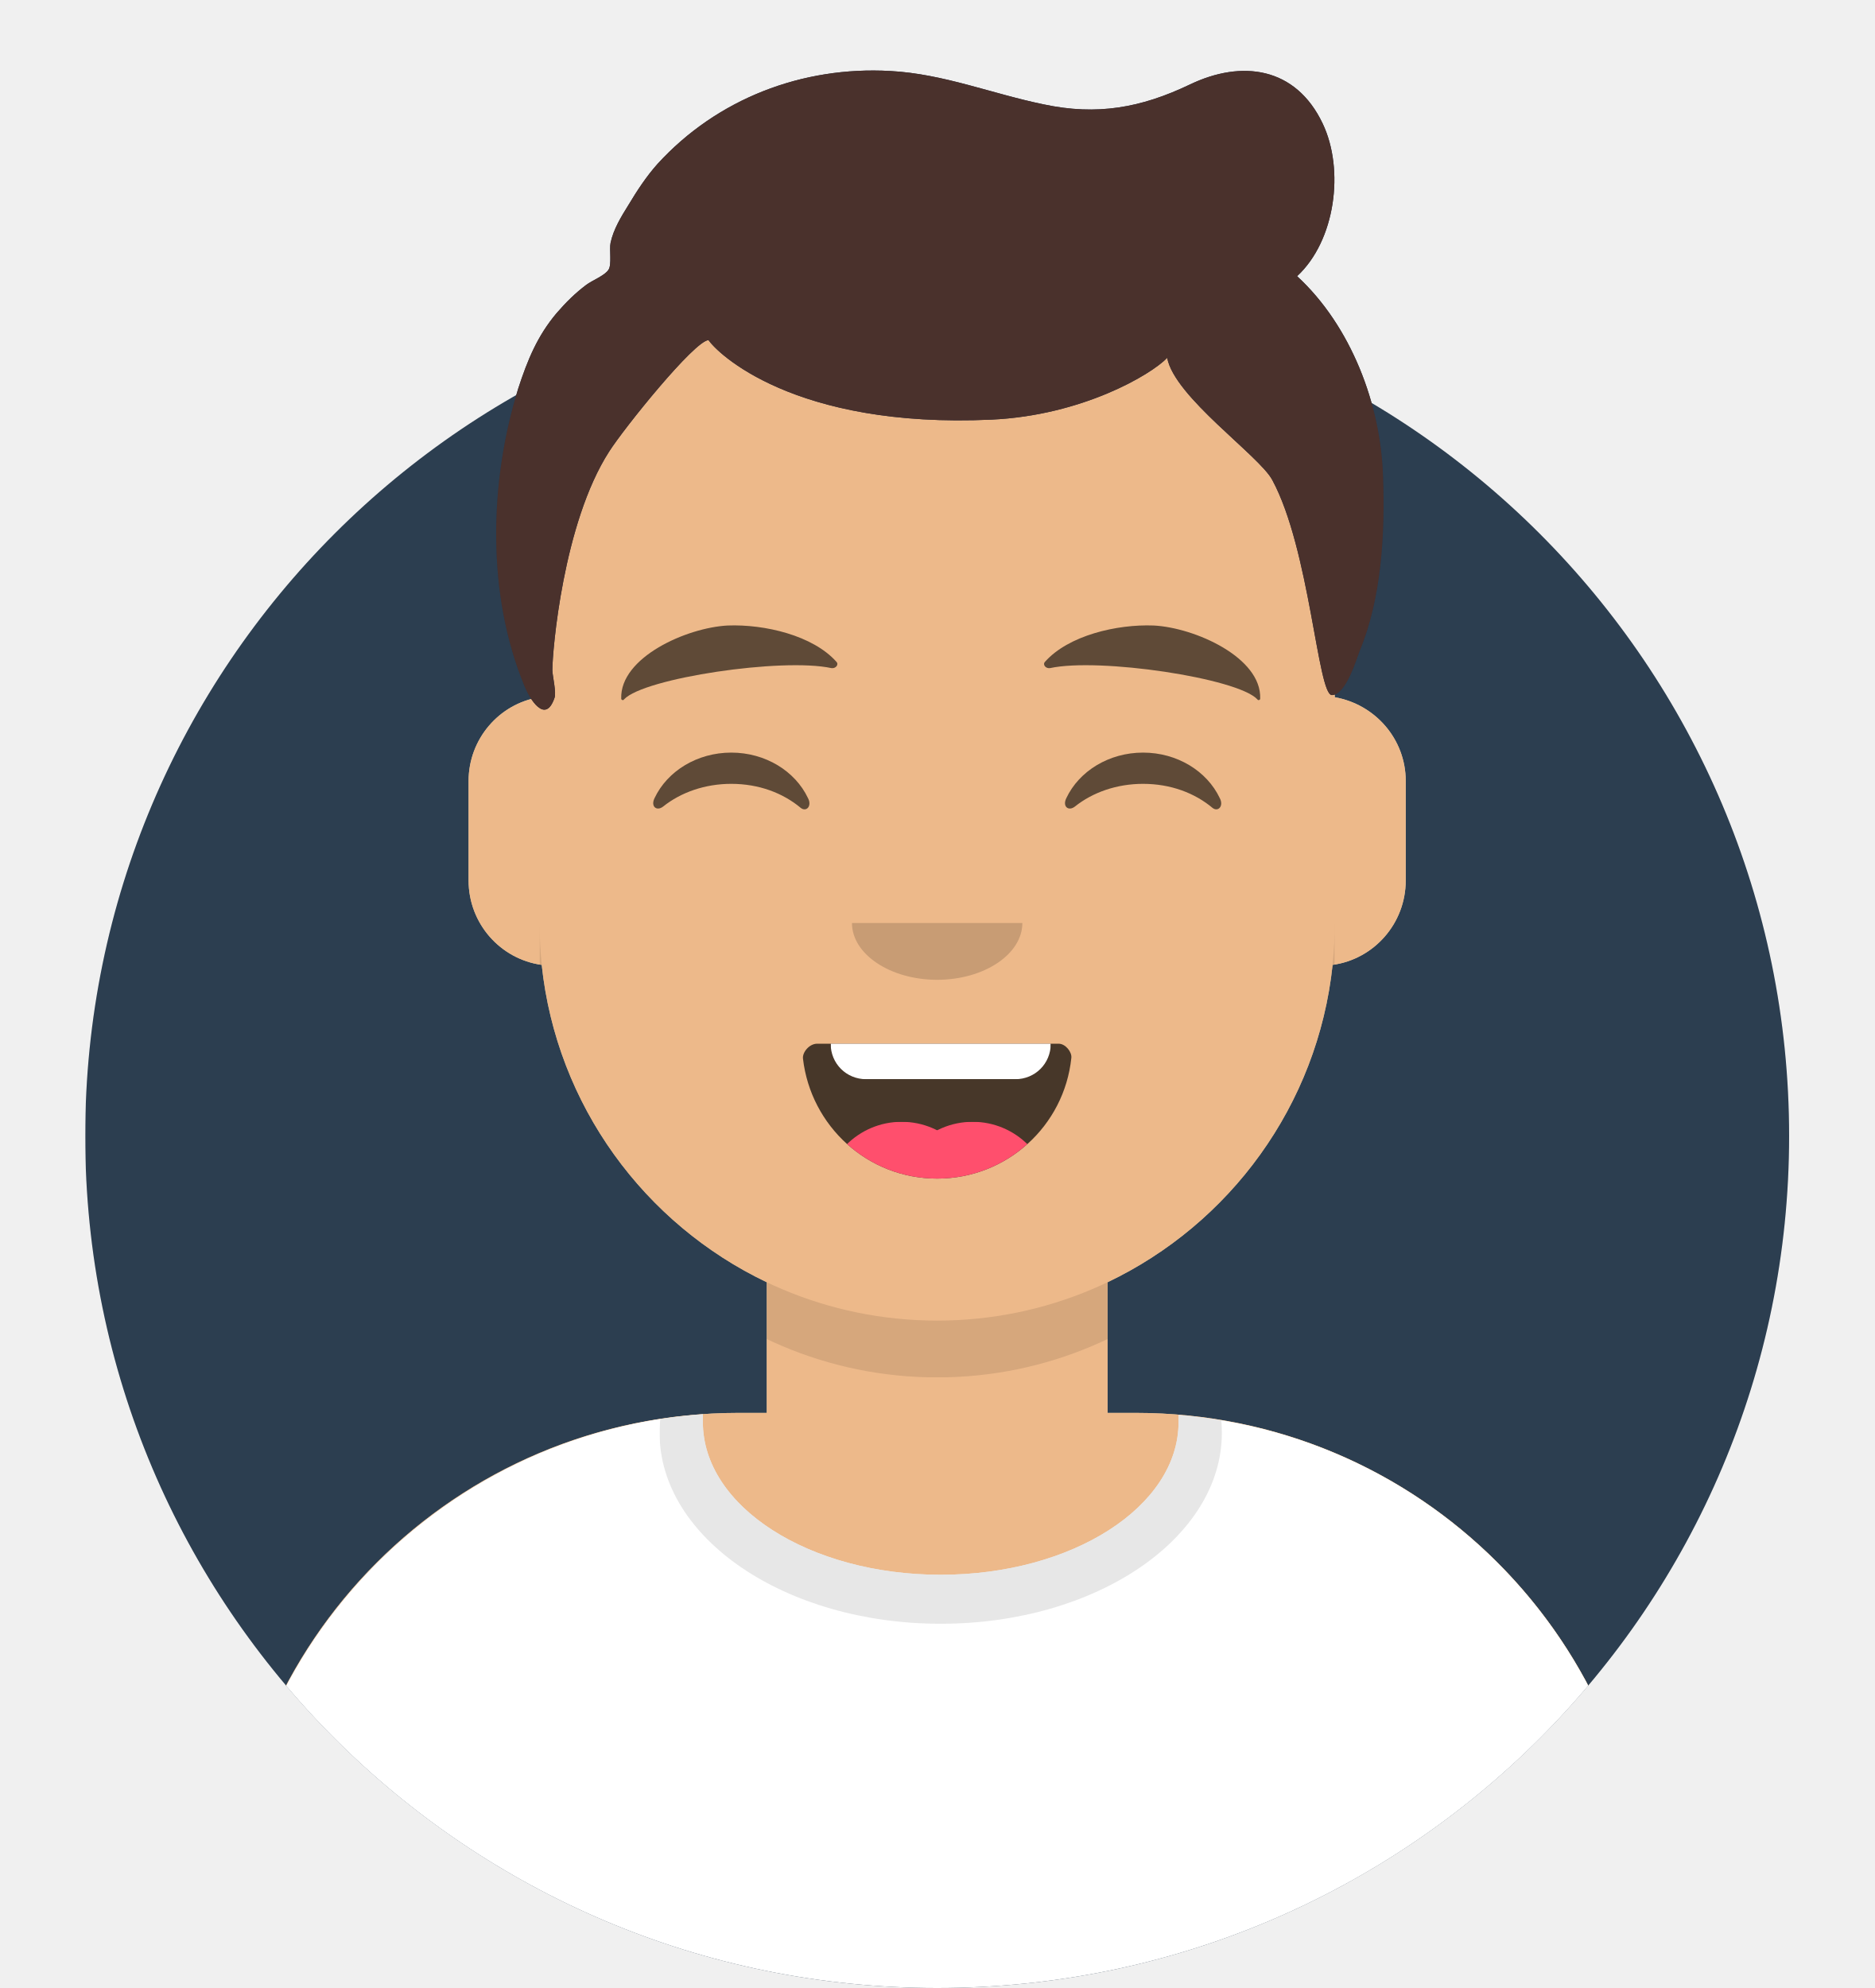
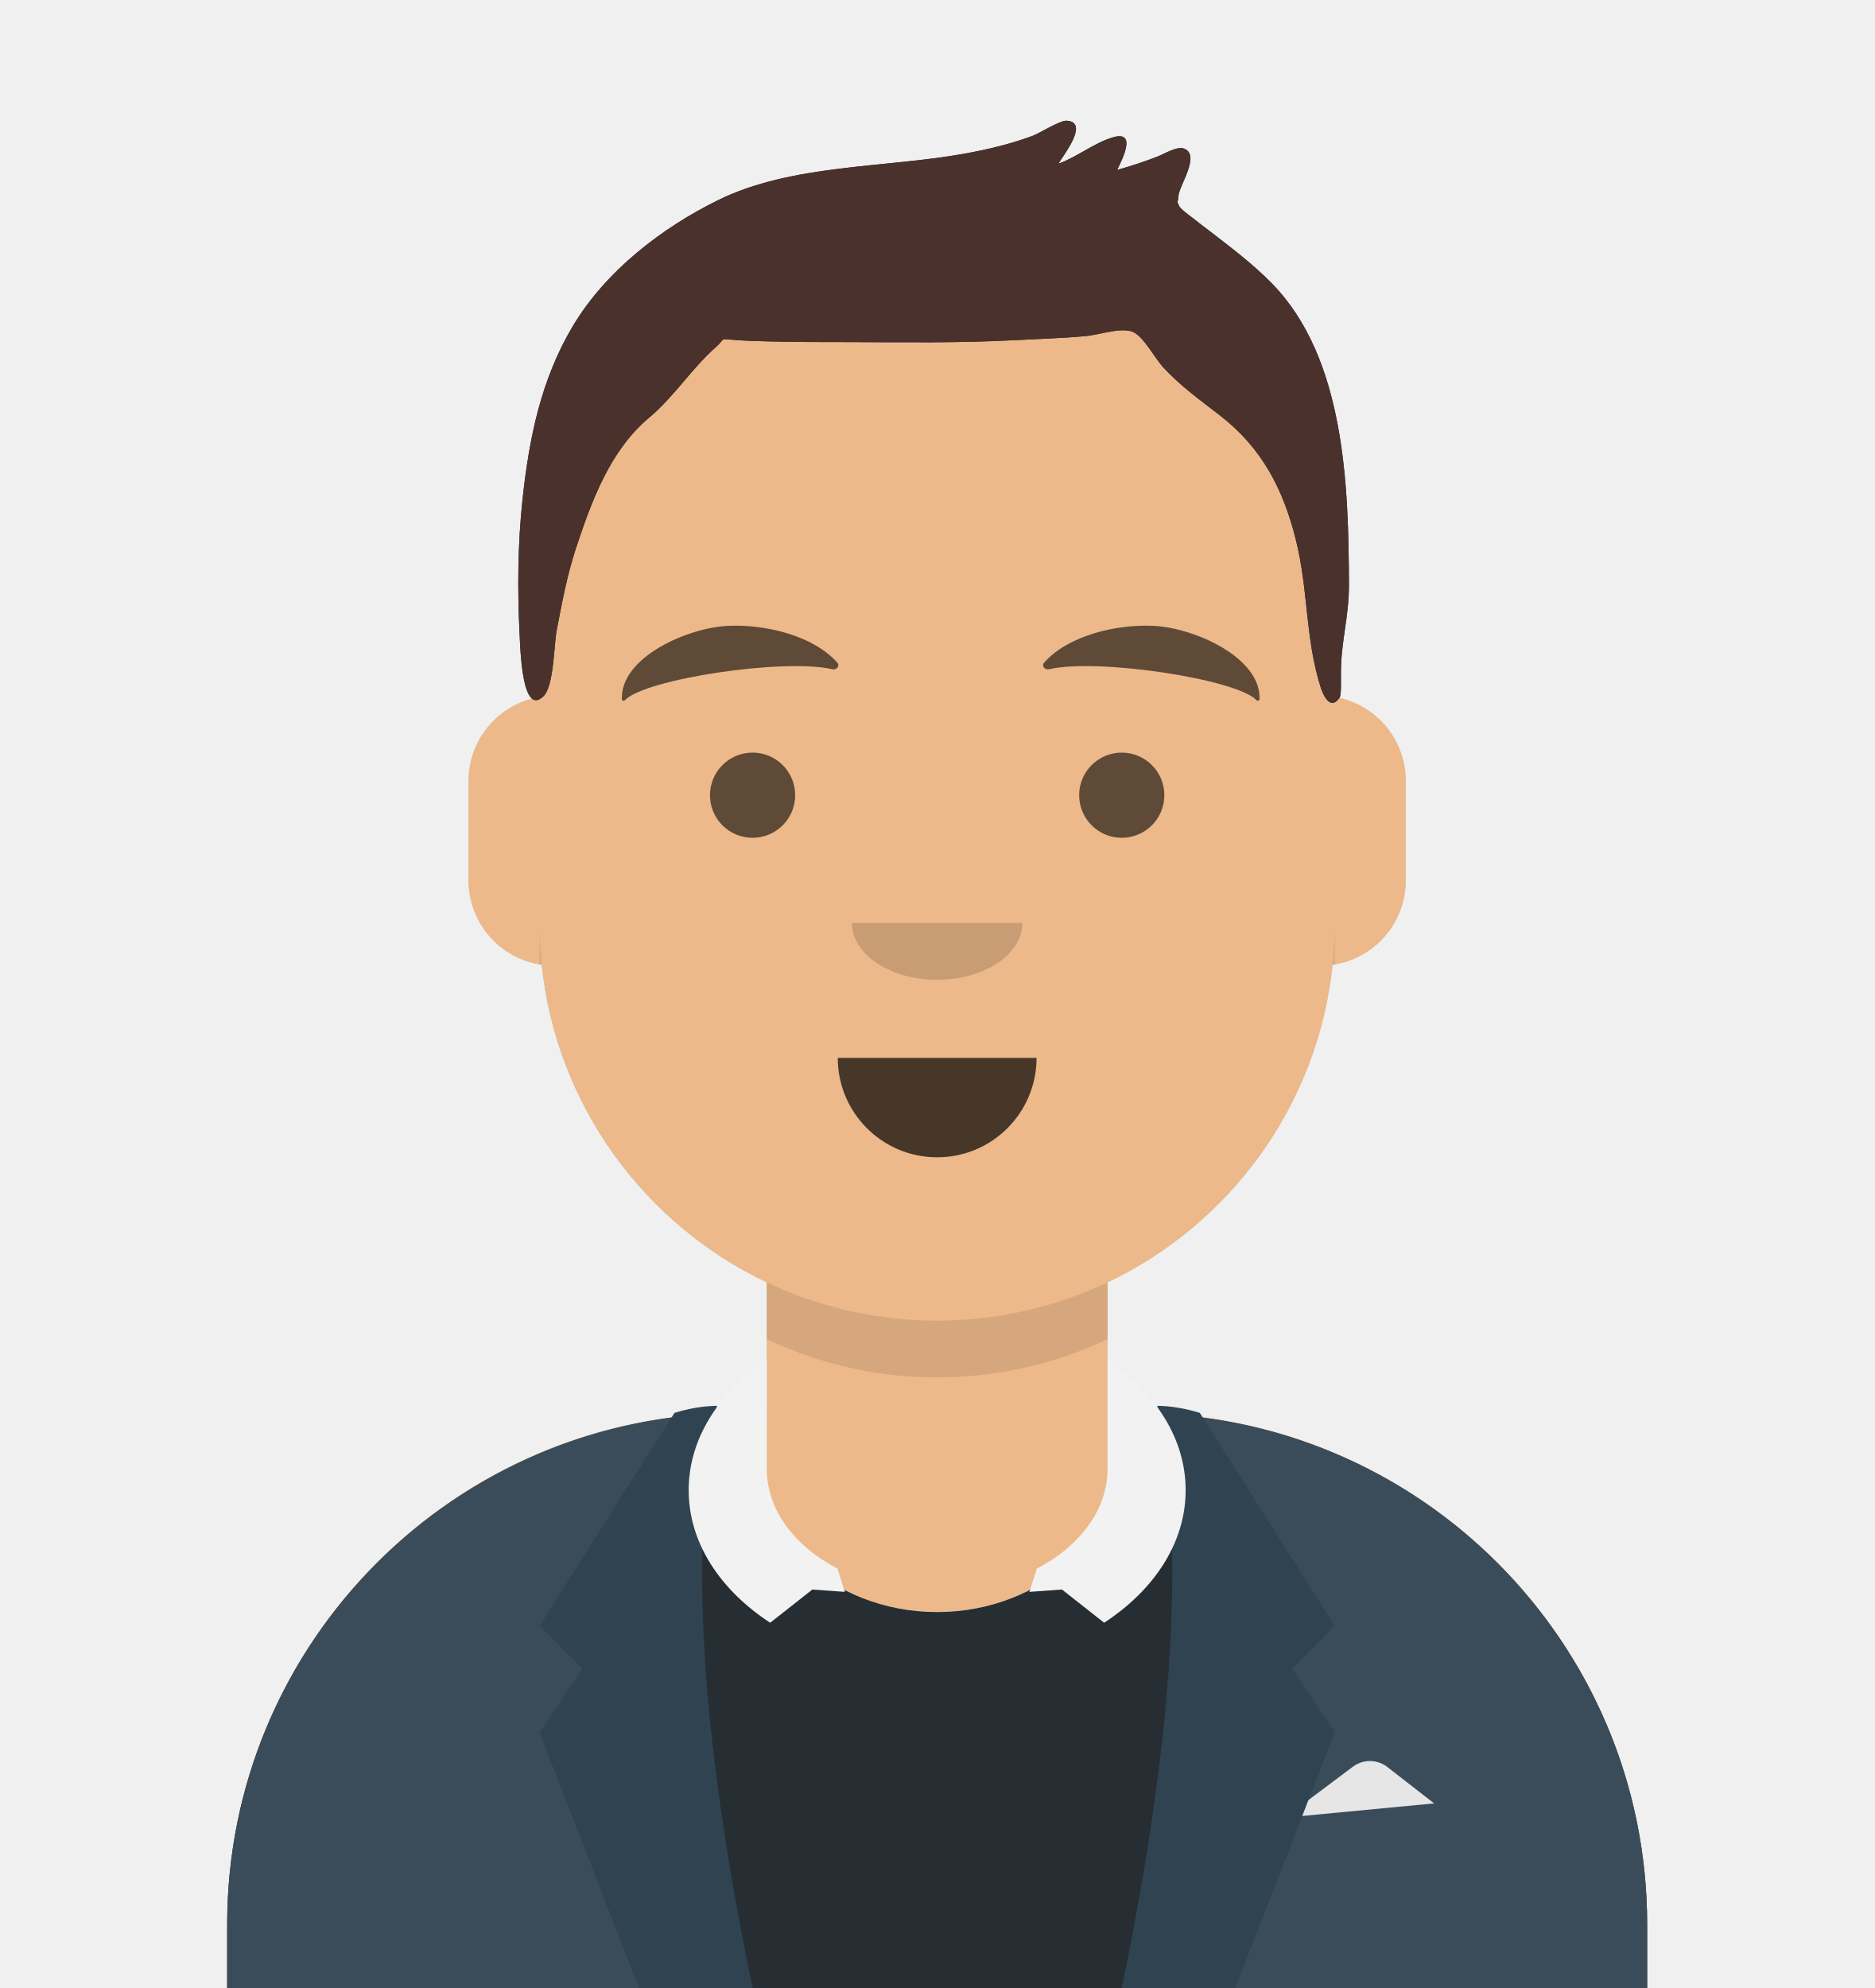
- <svg xmlns="http://www.w3.org/2000/svg" version="1.1" id="Layer_1" x="0px" y="0px" viewBox="0 0 264 280" style="enable-background:new 0 0 264 280;" xml:space="preserve">
-   <style type="text/css">
- 	.st0{fill-rule:evenodd;clip-rule:evenodd;fill:#E6E6E6;}
- 	.st1{filter:url(#Adobe_OpacityMaskFilter);}
- 	.st2{fill-rule:evenodd;clip-rule:evenodd;fill:#FFFFFF;}
- 	.st3{mask:url(#mask-2_1_);}
- 	.st4{fill-rule:evenodd;clip-rule:evenodd;fill:#2C3E50;}
- 	.st5{filter:url(#Adobe_OpacityMaskFilter_1_);}
- 	.st6{mask:url(#mask-4_1_);}
- 	.st7{fill-rule:evenodd;clip-rule:evenodd;fill:#D0C6AC;}
- 	.st8{filter:url(#Adobe_OpacityMaskFilter_2_);}
- 	.st9{mask:url(#mask-6_1_);}
- 	.st10{fill-rule:evenodd;clip-rule:evenodd;fill:#EDB98A;}
- 	.st11{filter:url(#Adobe_OpacityMaskFilter_3_);}
- 	.st12{mask:url(#mask-6_2_);fill-rule:evenodd;clip-rule:evenodd;fill-opacity:0.1;}
- 	.st13{filter:url(#Adobe_OpacityMaskFilter_4_);}
- 	.st14{mask:url(#react-mask-952_1_);}
- 	.st15{filter:url(#Adobe_OpacityMaskFilter_5_);}
- 	.st16{opacity:0.6;mask:url(#react-mask-952_2_);}
- 	.st17{fill-rule:evenodd;clip-rule:evenodd;fill-opacity:0.16;}
- 	.st18{fill-rule:evenodd;clip-rule:evenodd;fill-opacity:0.7;}
- 	.st19{filter:url(#Adobe_OpacityMaskFilter_6_);}
- 	.st20{mask:url(#react-mask-934_1_);fill-rule:evenodd;clip-rule:evenodd;fill:#FFFFFF;}
- 	.st21{filter:url(#Adobe_OpacityMaskFilter_7_);}
- 	.st22{mask:url(#react-mask-934_2_);}
- 	.st23{fill-rule:evenodd;clip-rule:evenodd;fill:#FF4F6D;}
- 	.st24{fill-rule:evenodd;clip-rule:evenodd;fill-opacity:0.6;}
- 	.st25{filter:url(#Adobe_OpacityMaskFilter_8_);}
- 	.st26{mask:url(#react-mask-925_1_);}
- 	.st27{fill-rule:evenodd;clip-rule:evenodd;fill:#28354B;}
- 	.st28{filter:url(#Adobe_OpacityMaskFilter_9_);}
- 	.st29{mask:url(#react-mask-924_1_);}
- 	.st30{fill-rule:evenodd;clip-rule:evenodd;fill:#4A312C;}
- </style>
-   <g>
-     <g transform="translate(-825, -1100)">
+ <svg xmlns="http://www.w3.org/2000/svg" xmlns:xlink="http://www.w3.org/1999/xlink" width="264px" height="280px" viewBox="0 0 264 280" version="1.1">
+   <defs>
+     <circle id="react-path-1" cx="120" cy="120" r="120" />
+     <path d="M12,160 C12,226.274 65.726,280 132,280 C198.274,280 252,226.274 252,160 L264,160 L264,-1.42108547e-14 L-3.19744231e-14,-1.42108547e-14 L-3.19744231e-14,160 L12,160 Z" id="react-path-2" />
+     <path d="M124,144.611 L124,163 L128,163 L128,163 C167.765,163 200,195.235 200,235 L200,244 L0,244 L0,235 C-4.86974701e-15,195.235 32.235,163 72,163 L72,163 L76,163 L76,144.611 C58.763,136.422 46.372,119.687 44.305,99.881 C38.48,99.058 34,94.052 34,88 L34,74 C34,68.054 38.325,63.118 44,62.166 L44,56 L44,56 C44,25.072 69.072,5.68137151e-15 100,0 L100,0 L100,0 C130.928,-5.68137151e-15 156,25.072 156,56 L156,62.166 C161.675,63.118 166,68.054 166,74 L166,88 C166,94.052 161.52,99.058 155.695,99.881 C153.628,119.687 141.237,136.422 124,144.611 Z" id="react-path-3" />
+   </defs>
+   <g id="Avataaar" stroke="none" stroke-width="1" fill="none" fill-rule="evenodd">
+     <g transform="translate(-825, -1100)" id="Avataaar/Circle">
      <g transform="translate(825, 1100)">
-         <g id="Circle" transform="translate(12, 40)">
-           <g id="Circle-Background">
-             <circle class="st0" cx="120" cy="120" r="120" />
+         <g id="Mask" />
+         <g id="Avataaar" stroke-width="1" fill-rule="evenodd" mask="url(#react-mask-5)">
+           <g id="Body" transform="translate(32, 36)">
+             <mask id="react-mask-6" fill="white">
+               <use xlink:href="#react-path-3" />
+             </mask>
+             <use fill="#D0C6AC" xlink:href="#react-path-3" />
+             <g id="Skin/👶🏽-03-Brown" mask="url(#react-mask-6)" fill="#EDB98A">
+               <g transform="translate(0, 0)" id="Color">
+                 <rect x="0" y="0" width="264" height="280" />
+               </g>
+             </g>
+             <path d="M156,79 L156,102 C156,132.928 130.928,158 100,158 C69.072,158 44,132.928 44,102 L44,79 L44,94 C44,124.928 69.072,150 100,150 C130.928,150 156,124.928 156,94 L156,79 Z" id="Neck-Shadow" fill-opacity="0.1" fill="#000000" mask="url(#react-mask-6)" />
          </g>
-           <defs>
-             <filter id="Adobe_OpacityMaskFilter" filterUnits="userSpaceOnUse" x="0" y="0" width="240" height="240">
-               <feColorMatrix type="matrix" values="1 0 0 0 0  0 1 0 0 0  0 0 1 0 0  0 0 0 1 0" />
-             </filter>
-           </defs>
-           <mask maskUnits="userSpaceOnUse" x="0" y="0" width="240" height="240" id="mask-2_1_">
-             <g class="st1">
-               <circle id="path-1_1_" class="st2" cx="120" cy="120" r="120" />
+           <g id="Clothing/Blazer-+-Sweater" transform="translate(0, 170)">
+             <defs>
+               <path d="M105.192,29.052 L104,29.052 L104,29.052 C64.235,29.052 32,61.287 32,101.052 L32,110 L232,110 L232,101.052 C232,61.287 199.765,29.052 160,29.052 L160,29.052 L158.808,29.052 C158.935,30.035 159,31.036 159,32.052 C159,45.859 146.912,57.052 132,57.052 C117.088,57.052 105,45.859 105,32.052 C105,31.036 105.065,30.035 105.192,29.052 Z" id="react-path-63" />
+             </defs>
+             <mask id="react-mask-64" fill="white">
+               <use xlink:href="#react-path-63" />
+             </mask>
+             <use id="Clothes" fill="#E6E6E6" fill-rule="evenodd" xlink:href="#react-path-63" />
+             <g id="Color/Palette/Black" mask="url(#react-mask-64)" fill-rule="evenodd" fill="#262E33">
+               <rect id="🖍Color" x="0" y="0" width="264" height="110" />
            </g>
-           </mask>
-           <g class="st3">
-             <rect class="st4" width="240" height="240" />
+             <g id="Blazer" stroke-width="1" fill-rule="evenodd" transform="translate(32, 28)">
+               <path d="M68.785,1.122 C30.512,2.804 1.24427139e-14,34.365 0,73.052 L0,82 L69.362,82 C65.961,69.92 64,55.709 64,40.5 C64,26.173 65.74,12.731 68.785,1.122 Z M131.638,82 L200,82 L200,73.052 C200,34.707 170.025,3.363 132.229,1.174 C135.265,12.771 137,26.194 137,40.5 C137,55.709 135.039,69.92 131.638,82 Z" id="Saco" fill="#3A4C5A" />
+               <path d="M149,58 L158.556,50.833 L158.556,50.833 C159.999,49.751 161.988,49.768 163.412,50.876 L170,56 L149,58 Z" id="Pocket-hanky" fill="#E6E6E6" />
+               <path d="M69,1.13686838e-13 C65,19.333 66.667,46.667 74,82 L58,82 L44,46 L50,37 L44,31 L63,1 C65.028,0.369 67.028,0.036 69,1.13686838e-13 Z" id="Wing" fill="#2F4351" />
+               <path d="M151,1.13686838e-13 C147,19.333 148.667,46.667 156,82 L140,82 L126,46 L132,37 L126,31 L145,1 C147.028,0.369 149.028,0.036 151,1.13686838e-13 Z" id="Wing" fill="#2F4351" transform="translate(141, 41) scale(-1, 1) translate(-141, -41) " />
+             </g>
+             <path d="M156,21.539 C162.772,26.136 167,32.656 167,39.888 C167,47.289 162.572,53.945 155.52,58.556 L149.579,53.876 L145,54.208 L146,51.057 L145.922,50.996 C152.022,47.853 156,42.7 156,36.877 L156,21.539 Z M108,21.539 C101.228,26.136 97,32.656 97,39.888 C97,47.289 101.428,53.945 108.48,58.556 L114.421,53.876 L119,54.208 L118,51.057 L118.078,50.996 C111.978,47.853 108,42.7 108,36.877 L108,21.539 Z" id="Collar" fill="#F2F2F2" fill-rule="evenodd" />
          </g>
-         </g>
-         <g id="Mask">
- 			</g>
-         <defs>
-           <filter id="Adobe_OpacityMaskFilter_1_" filterUnits="userSpaceOnUse" x="-1" y="0" width="265" height="280">
-             <feColorMatrix type="matrix" values="1 0 0 0 0  0 1 0 0 0  0 0 1 0 0  0 0 0 1 0" />
-           </filter>
-         </defs>
-         <mask maskUnits="userSpaceOnUse" x="-1" y="0" width="265" height="280" id="mask-4_1_">
-           <g class="st5">
-             <path id="path-3_1_" class="st2" d="M12,160c0,66.3,53.7,120,120,120s120-53.7,120-120h12V0H0v160H12z" />
+           <g id="Face" transform="translate(76, 82)" fill="#000000">
+             <g id="Mouth/Default" transform="translate(2, 52)" fill-opacity="0.7">
+               <path d="M40,15 C40,22.732 46.268,29 54,29 L54,29 C61.732,29 68,22.732 68,15" id="Mouth" />
+             </g>
+             <g id="Nose/Default" transform="translate(28, 40)" fill-opacity="0.16">
+               <path d="M16,8 C16,12.418 21.373,16 28,16 L28,16 C34.627,16 40,12.418 40,8" id="Nose" />
+             </g>
+             <g id="Eyes/Default-😀" transform="translate(0, 8)" fill-opacity="0.6">
+               <circle id="Eye" cx="30" cy="22" r="6" />
+               <circle id="Eye" cx="82" cy="22" r="6" />
+             </g>
+             <g id="Eyebrow/Natural/Default-Natural" fill-opacity="0.6">
+               <path d="M26.039,6.21 C20.278,6.983 11.293,12.005 12.044,17.818 C12.069,18.008 12.357,18.067 12.481,17.908 C14.967,14.72 34.193,10.037 41.194,11.015 C41.835,11.104 42.258,10.443 41.821,10.03 C38.077,6.495 31.2,5.512 26.039,6.21" id="Eyebrow" transform="translate(27, 12) rotate(5) translate(-27, -12) " />
+               <path d="M85.039,6.21 C79.278,6.983 70.293,12.005 71.044,17.818 C71.069,18.008 71.357,18.067 71.481,17.908 C73.967,14.72 93.193,10.037 100.194,11.015 C100.835,11.104 101.258,10.443 100.821,10.03 C97.077,6.495 90.2,5.512 85.039,6.21" id="Eyebrow" transform="translate(86, 12) scale(-1, 1) rotate(5) translate(-86, -12) " />
+             </g>
          </g>
-         </mask>
-         <g id="Avataaar" class="st6">
-           <g id="Body" transform="translate(32, 36)">
-             <g>
-               <path class="st7" d="M124,144.6V163h4l0,0c39.8,0,72,32.2,72,72v9H0v-9c0-39.8,32.2-72,72-72l0,0h4v-18.4        c-17.2-8.2-29.6-24.9-31.7-44.7C38.5,99.1,34,94.1,34,88V74c0-5.9,4.3-10.9,10-11.8V56l0,0c0-30.9,25.1-56,56-56l0,0l0,0        c30.9,0,56,25.1,56,56v6.2c5.7,1,10,5.9,10,11.8v14c0,6.1-4.5,11.1-10.3,11.9C153.6,119.7,141.2,136.4,124,144.6z" />
-             </g>
+           <g id="Top" stroke-width="1" fill-rule="evenodd">
            <defs>
-               <filter id="Adobe_OpacityMaskFilter_2_" filterUnits="userSpaceOnUse" x="-32" y="0" width="264" height="244">
-                 <feColorMatrix type="matrix" values="1 0 0 0 0  0 1 0 0 0  0 0 1 0 0  0 0 0 1 0" />
+               <rect id="react-path-29" x="0" y="0" width="264" height="280" />
+               <path d="M180.15,39.92 C177.39,37.1 174.186,34.707 171.069,32.307 C170.382,31.777 169.683,31.261 169.011,30.712 C168.858,30.587 167.292,29.466 167.105,29.053 C166.654,28.06 166.915,28.833 166.977,27.649 C167.056,26.151 170.111,21.919 167.831,20.949 C166.828,20.522 165.04,21.658 164.078,22.033 C162.196,22.767 160.292,23.393 158.347,23.933 C159.279,22.076 161.055,18.359 157.716,19.354 C155.114,20.129 152.69,22.122 150.076,23.059 C150.941,21.642 154.4,17.248 151.274,17.002 C150.302,16.926 147.471,18.75 146.424,19.14 C143.287,20.305 140.083,21.059 136.79,21.653 C125.592,23.671 112.497,23.095 102.137,28.193 C94.149,32.124 86.263,38.222 81.648,45.988 C77.201,53.473 75.538,61.664 74.607,70.241 C73.924,76.536 73.868,83.043 74.188,89.36 C74.292,91.43 74.525,100.971 77.532,98.081 C79.03,96.642 79.019,90.828 79.396,88.86 C80.147,84.945 80.87,81.013 82.122,77.223 C84.328,70.544 86.931,63.43 92.427,58.83 C95.954,55.878 98.431,51.889 101.806,48.911 C103.322,47.574 102.165,47.713 104.603,47.889 C106.241,48.006 107.885,48.051 109.526,48.094 C113.322,48.193 117.124,48.168 120.921,48.181 C128.568,48.209 136.179,48.317 143.819,47.916 C147.214,47.739 150.618,47.642 154.004,47.328 C155.895,47.153 159.251,45.941 160.808,46.867 C162.233,47.714 163.713,50.482 164.736,51.615 C167.154,54.294 170.036,56.339 172.862,58.535 C178.757,63.115 181.732,68.867 183.523,76.023 C185.306,83.153 184.806,89.768 187.013,96.785 C187.402,98.018 188.429,100.145 189.695,98.239 C189.93,97.885 189.87,95.939 189.87,94.819 C189.87,90.3 191.014,86.908 191,82.359 C190.944,68.527 190.496,50.491 180.15,39.92 Z" id="react-path-28" />
+               <filter x="-0.8%" y="-2.0%" width="101.5%" height="108.0%" filterUnits="objectBoundingBox" id="react-filter-25">
+                 <feOffset dx="0" dy="2" in="SourceAlpha" result="shadowOffsetOuter1" />
+                 <feColorMatrix values="0 0 0 0 0   0 0 0 0 0   0 0 0 0 0  0 0 0 0.16 0" type="matrix" in="shadowOffsetOuter1" result="shadowMatrixOuter1" />
+                 <feMerge>
+                   <feMergeNode in="shadowMatrixOuter1" />
+                   <feMergeNode in="SourceGraphic" />
+                 </feMerge>
              </filter>
            </defs>
-             <mask maskUnits="userSpaceOnUse" x="-32" y="0" width="264" height="244" id="mask-6_1_">
-               <g class="st8">
-                 <path id="path-5_1_" class="st2" d="M124,144.6V163h4l0,0c39.8,0,72,32.2,72,72v9H0v-9c0-39.8,32.2-72,72-72l0,0h4v-18.4         c-17.2-8.2-29.6-24.9-31.7-44.7C38.5,99.1,34,94.1,34,88V74c0-5.9,4.3-10.9,10-11.8V56l0,0c0-30.9,25.1-56,56-56l0,0l0,0         c30.9,0,56,25.1,56,56v6.2c5.7,1,10,5.9,10,11.8v14c0,6.1-4.5,11.1-10.3,11.9C153.6,119.7,141.2,136.4,124,144.6z" />
-               </g>
+             <mask id="react-mask-27" fill="white">
+               <use xlink:href="#react-path-29" />
            </mask>
-             <g class="st9">
-               <g id="Color" transform="translate(-32, 0)">
-                 <rect class="st10" width="264" height="244" />
-               </g>
-             </g>
-             <defs>
-               <filter id="Adobe_OpacityMaskFilter_3_" filterUnits="userSpaceOnUse" x="44" y="79" width="112" height="79">
-                 <feColorMatrix type="matrix" values="1 0 0 0 0  0 1 0 0 0  0 0 1 0 0  0 0 0 1 0" />
-               </filter>
-             </defs>
-             <mask maskUnits="userSpaceOnUse" x="44" y="79" width="112" height="79" id="mask-6_2_">
-               <g class="st11">
-                 <path id="path-5_2_" class="st2" d="M124,144.6V163h4l0,0c39.8,0,72,32.2,72,72v9H0v-9c0-39.8,32.2-72,72-72l0,0h4v-18.4         c-17.2-8.2-29.6-24.9-31.7-44.7C38.5,99.1,34,94.1,34,88V74c0-5.9,4.3-10.9,10-11.8V56l0,0c0-30.9,25.1-56,56-56l0,0l0,0         c30.9,0,56,25.1,56,56v6.2c5.7,1,10,5.9,10,11.8v14c0,6.1-4.5,11.1-10.3,11.9C153.6,119.7,141.2,136.4,124,144.6z" />
-               </g>
-             </mask>
-             <path id="Neck-Shadow" class="st12" d="M156,79v23c0,30.9-25.1,56-56,56s-56-25.1-56-56V79v15c0,30.9,25.1,56,56,56       s56-25.1,56-56V79z" />
-           </g>
-           <g transform="translate(0, 170)">
-             <g id="Clothes">
-               <path class="st0" d="M166,29.3c37,3,66,34,66,71.8v8.9H32v-8.9C32,63,61.6,31.8,99,29.2c0,0.4,0,0.7,0,1.1        c0,11.9,15,21.5,33.5,21.5S166,42.2,166,30.3C166,30,166,29.6,166,29.3z" />
-             </g>
-             <defs>
-               <filter id="Adobe_OpacityMaskFilter_4_" filterUnits="userSpaceOnUse" x="0" y="0" width="264" height="110">
-                 <feColorMatrix type="matrix" values="1 0 0 0 0  0 1 0 0 0  0 0 1 0 0  0 0 0 1 0" />
-               </filter>
-             </defs>
-             <mask maskUnits="userSpaceOnUse" x="0" y="0" width="264" height="110" id="react-mask-952_1_">
-               <g class="st13">
-                 <path id="react-path-951_1_" class="st2" d="M166,29.3c37,3,66,34,66,71.8v8.9H32v-8.9C32,63,61.6,31.8,99,29.2         c0,0.4,0,0.7,0,1.1c0,11.9,15,21.5,33.5,21.5S166,42.2,166,30.3C166,30,166,29.6,166,29.3z" />
-               </g>
-             </mask>
-             <g class="st14">
-               <rect class="st2" width="264" height="110" />
-             </g>
-             <defs>
-               <filter id="Adobe_OpacityMaskFilter_5_" filterUnits="userSpaceOnUse" x="92.9" y="4.9" width="79.3" height="53.8">
-                 <feColorMatrix type="matrix" values="1 0 0 0 0  0 1 0 0 0  0 0 1 0 0  0 0 0 1 0" />
-               </filter>
-             </defs>
-             <mask maskUnits="userSpaceOnUse" x="92.9" y="4.9" width="79.3" height="53.8" id="react-mask-952_2_">
-               <g class="st15">
-                 <path id="react-path-951_2_" class="st2" d="M166,29.3c37,3,66,34,66,71.8v8.9H32v-8.9C32,63,61.6,31.8,99,29.2         c0,0.4,0,0.7,0,1.1c0,11.9,15,21.5,33.5,21.5S166,42.2,166,30.3C166,30,166,29.6,166,29.3z" />
-               </g>
-             </mask>
-             <g id="Shadowy" class="st16">
-               <g transform="translate(92, 4)">
-                 <ellipse class="st17" cx="40.5" cy="27.8" rx="39.6" ry="26.9" />
-               </g>
-             </g>
-           </g>
-           <g id="Face" transform="translate(76, 82)">
-             <g transform="translate(2, 52)">
-               <g id="Mouth">
-                 <path class="st18" d="M35.1,15.1C36.2,24.6,44.2,32,54,32c9.8,0,17.9-7.4,18.9-17c0.1-0.8-0.8-2-1.8-2c-14.9,0-26.3,0-34,0         C36,13,35,14.2,35.1,15.1z" />
-               </g>
-               <defs>
-                 <filter id="Adobe_OpacityMaskFilter_6_" filterUnits="userSpaceOnUse" x="39" y="2" width="31" height="16">
-                   <feColorMatrix type="matrix" values="1 0 0 0 0  0 1 0 0 0  0 0 1 0 0  0 0 0 1 0" />
-                 </filter>
-               </defs>
-               <mask maskUnits="userSpaceOnUse" x="39" y="2" width="31" height="16" id="react-mask-934_1_">
-                 <g class="st19">
-                   <path id="react-path-933_1_" class="st2" d="M35.1,15.1C36.2,24.6,44.2,32,54,32c9.8,0,17.9-7.4,18.9-17          c0.1-0.8-0.8-2-1.8-2c-14.9,0-26.3,0-34,0C36,13,35,14.2,35.1,15.1z" />
-                 </g>
-               </mask>
-               <path id="Teeth" class="st20" d="M44,2h21c2.8,0,5,2.2,5,5v6c0,2.8-2.2,5-5,5H44c-2.8,0-5-2.2-5-5V7C39,4.2,41.2,2,44,2z" />
-               <defs>
-                 <filter id="Adobe_OpacityMaskFilter_7_" filterUnits="userSpaceOnUse" x="38" y="24" width="32" height="22">
-                   <feColorMatrix type="matrix" values="1 0 0 0 0  0 1 0 0 0  0 0 1 0 0  0 0 0 1 0" />
-                 </filter>
-               </defs>
-               <mask maskUnits="userSpaceOnUse" x="38" y="24" width="32" height="22" id="react-mask-934_2_">
-                 <g class="st21">
-                   <path id="react-path-933_2_" class="st2" d="M35.1,15.1C36.2,24.6,44.2,32,54,32c9.8,0,17.9-7.4,18.9-17          c0.1-0.8-0.8-2-1.8-2c-14.9,0-26.3,0-34,0C36,13,35,14.2,35.1,15.1z" />
-                 </g>
-               </mask>
-               <g id="Tongue" class="st22">
-                 <g transform="translate(38, 24)">
-                   <circle class="st23" cx="11" cy="11" r="11" />
-                   <circle class="st23" cx="21" cy="11" r="11" />
-                 </g>
-               </g>
-             </g>
-             <g transform="translate(28, 40)">
-               <path id="Nose" class="st17" d="M16,8c0,4.4,5.4,8,12,8l0,0c6.6,0,12-3.6,12-8" />
-             </g>
-             <g transform="translate(0, 8)">
-               <path id="Squint" class="st24" d="M16.2,22.4C18,18.6,22.2,16,27,16c4.8,0,9,2.6,10.8,6.4c0.6,1.1-0.2,2-1,1.4        c-2.5-2.1-5.9-3.4-9.8-3.4c-3.7,0-7.1,1.2-9.6,3.2C16.5,24.3,15.6,23.6,16.2,22.4z" />
-               <path class="st24" d="M74.2,22.4C76,18.6,80.2,16,85,16c4.8,0,9,2.6,10.8,6.4c0.6,1.1-0.2,2-1,1.4c-2.5-2.1-5.9-3.4-9.8-3.4        c-3.7,0-7.1,1.2-9.6,3.2C74.5,24.3,73.6,23.6,74.2,22.4z" />
-             </g>
-             <g>
-               <path id="Eyebrow" class="st24" d="M26.5,6.1c-5.8,0.3-15.2,4.5-15,10.3c0,0.2,0.3,0.3,0.4,0.1c2.8-3,22.3-5.9,29.2-4.4        c0.6,0.1,1.1-0.5,0.7-0.9C38.5,7.5,31.7,5.9,26.5,6.1" />
-               <path class="st24" d="M86.5,6.1c5.8,0.3,15.2,4.5,15,10.3c0,0.2-0.3,0.3-0.4,0.1c-2.8-3-22.3-5.9-29.2-4.4        c-0.6,0.1-1.1-0.5-0.7-0.9C74.5,7.5,81.3,5.9,86.5,6.1" />
-             </g>
-           </g>
-           <g id="Top">
-             <defs>
-               <filter id="Adobe_OpacityMaskFilter_8_" filterUnits="userSpaceOnUse" x="-1" y="0" width="264" height="280">
-                 <feColorMatrix type="matrix" values="1 0 0 0 0  0 1 0 0 0  0 0 1 0 0  0 0 0 1 0" />
-               </filter>
-             </defs>
-             <mask maskUnits="userSpaceOnUse" x="-1" y="0" width="264" height="280" id="react-mask-925_1_">
-               <g class="st25">
-                 <rect id="react-path-927_1_" class="st2" width="264" height="280" />
-               </g>
-             </mask>
-             <g class="st26">
+             <g id="Mask" />
+             <g id="Top/Short-Hair/Short-Flat" mask="url(#react-mask-27)">
              <g transform="translate(-1, 0)">
-                 <g id="Short-Hair">
-                   <path class="st27" d="M183.7,38.9c5.4-5,6.7-15,3.6-21.5c-3.8-8-11.4-9-18.7-5.5c-6.9,3.3-13.1,4.4-20.6,2.8          c-7.3-1.5-14.1-4.3-21.6-4.7C114,9.3,102,13.9,93.6,23.1c-1.6,1.8-2.9,3.8-4.1,5.8c-1,1.6-2.1,3.4-2.5,5.3          c-0.2,0.9,0.2,3.1-0.3,3.8c-0.5,0.8-2.3,1.5-3.1,2.1c-1.6,1.2-2.9,2.5-4.2,4c-2.7,3.2-4.1,6.6-5.4,10.6          c-4.1,13.2-4.5,29,0.9,42c0.7,1.7,2.9,5.4,4.2,1.6c0.3-0.7-0.3-3.2-0.3-3.9c0-2.7,1.5-20.7,8-30.8c2.1-3.3,12-15.6,14-15.7          c1.1,1.7,11.9,12.5,39.9,11.2c12.7-0.6,22.4-6.3,24.7-8.7c1,5.5,13,13.8,14.8,17.2c5.3,9.8,6.4,30.3,8.4,30.3          s3.5-5.2,3.9-6.2c3.1-7.4,3.6-16.6,3.3-24.6C195.5,57,191.3,45.9,183.7,38.9z" />
-                 </g>
-                 <defs>
-                   <filter id="Adobe_OpacityMaskFilter_9_" filterUnits="userSpaceOnUse" x="0" y="0" width="264" height="280">
-                     <feColorMatrix type="matrix" values="1 0 0 0 0  0 1 0 0 0  0 0 1 0 0  0 0 0 1 0" />
-                   </filter>
-                 </defs>
-                 <mask maskUnits="userSpaceOnUse" x="0" y="0" width="264" height="280" id="react-mask-924_1_">
-                   <g class="st28">
-                     <path id="react-path-926_1_" class="st2" d="M183.7,38.9c5.4-5,6.7-15,3.6-21.5c-3.8-8-11.4-9-18.7-5.5           c-6.9,3.3-13.1,4.4-20.6,2.8c-7.3-1.5-14.1-4.3-21.6-4.7C114,9.3,102,13.9,93.6,23.1c-1.6,1.8-2.9,3.8-4.1,5.8           c-1,1.6-2.1,3.4-2.5,5.3c-0.2,0.9,0.2,3.1-0.3,3.8c-0.5,0.8-2.3,1.5-3.1,2.1c-1.6,1.2-2.9,2.5-4.2,4           c-2.7,3.2-4.1,6.6-5.4,10.6c-4.1,13.2-4.5,29,0.9,42c0.7,1.7,2.9,5.4,4.2,1.6c0.3-0.7-0.3-3.2-0.3-3.9           c0-2.7,1.5-20.7,8-30.8c2.1-3.3,12-15.6,14-15.7c1.1,1.7,11.9,12.5,39.9,11.2c12.7-0.6,22.4-6.3,24.7-8.7           c1,5.5,13,13.8,14.8,17.2c5.3,9.8,6.4,30.3,8.4,30.3s3.5-5.2,3.9-6.2c3.1-7.4,3.6-16.6,3.3-24.6           C195.5,57,191.3,45.9,183.7,38.9z" />
-                   </g>
+                 <mask id="react-mask-26" fill="white">
+                   <use xlink:href="#react-path-28" />
                </mask>
-                 <g class="st29">
-                   <g transform="translate(0, 0) ">
-                     <rect class="st30" width="264" height="280" />
+                 <use id="Short-Hair" stroke="none" fill="#1F3140" fill-rule="evenodd" xlink:href="#react-path-28" />
+                 <g id="Skin/👶🏽-03-Brown" mask="url(#react-mask-26)" fill="#4A312C">
+                   <g transform="translate(0, 0) " id="Color">
+                     <rect x="0" y="0" width="264" height="280" />
                  </g>
                </g>
              </g>
            </g>
          </g>
        </g>
      </g>
    </g>
  </g>
</svg>
